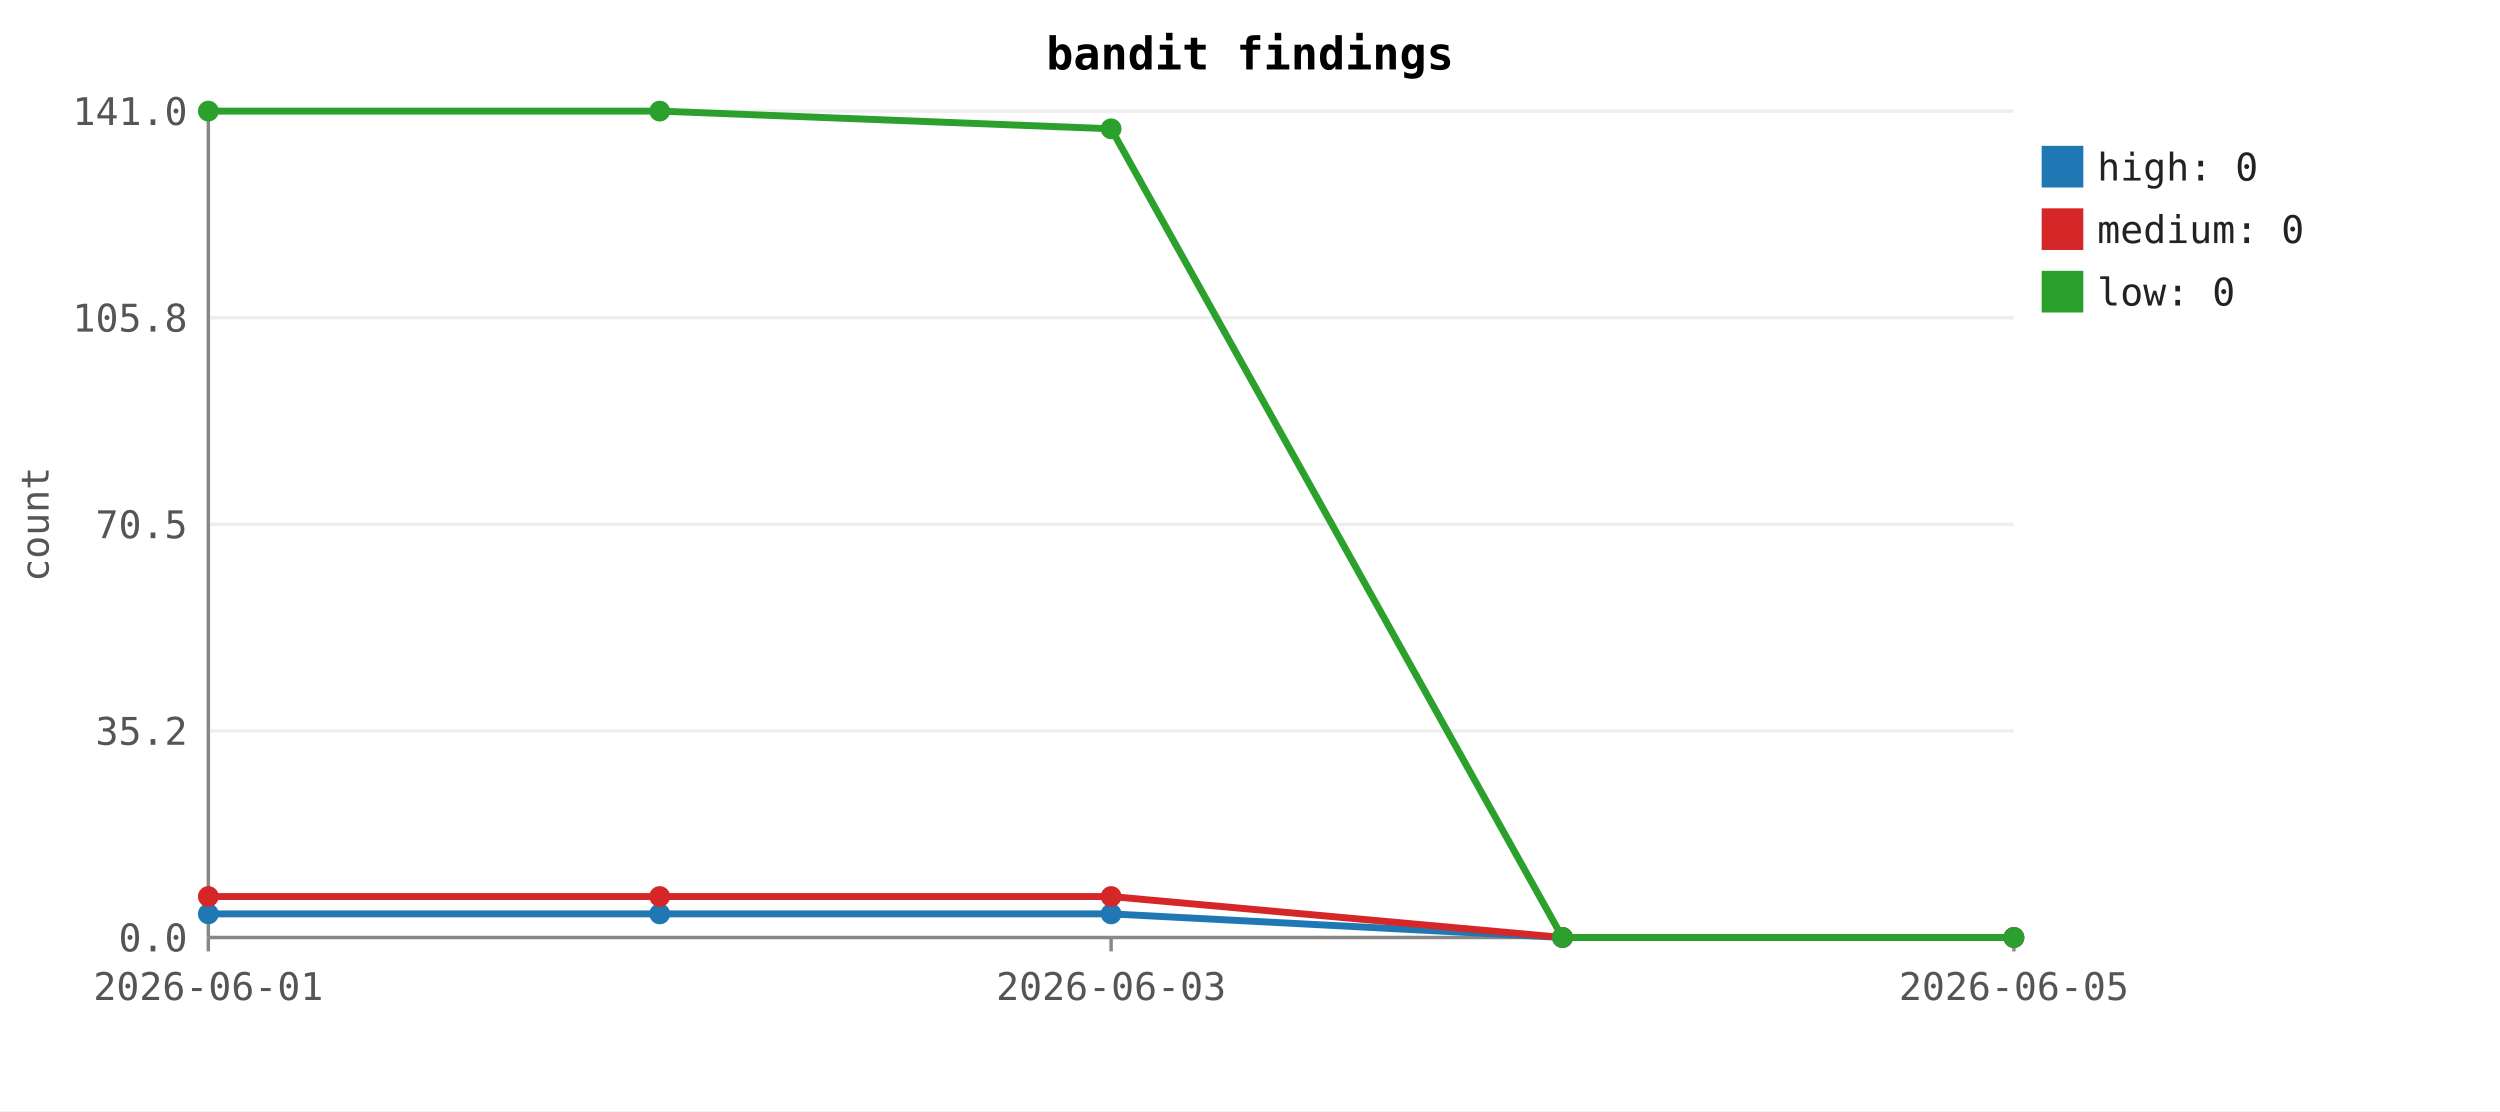
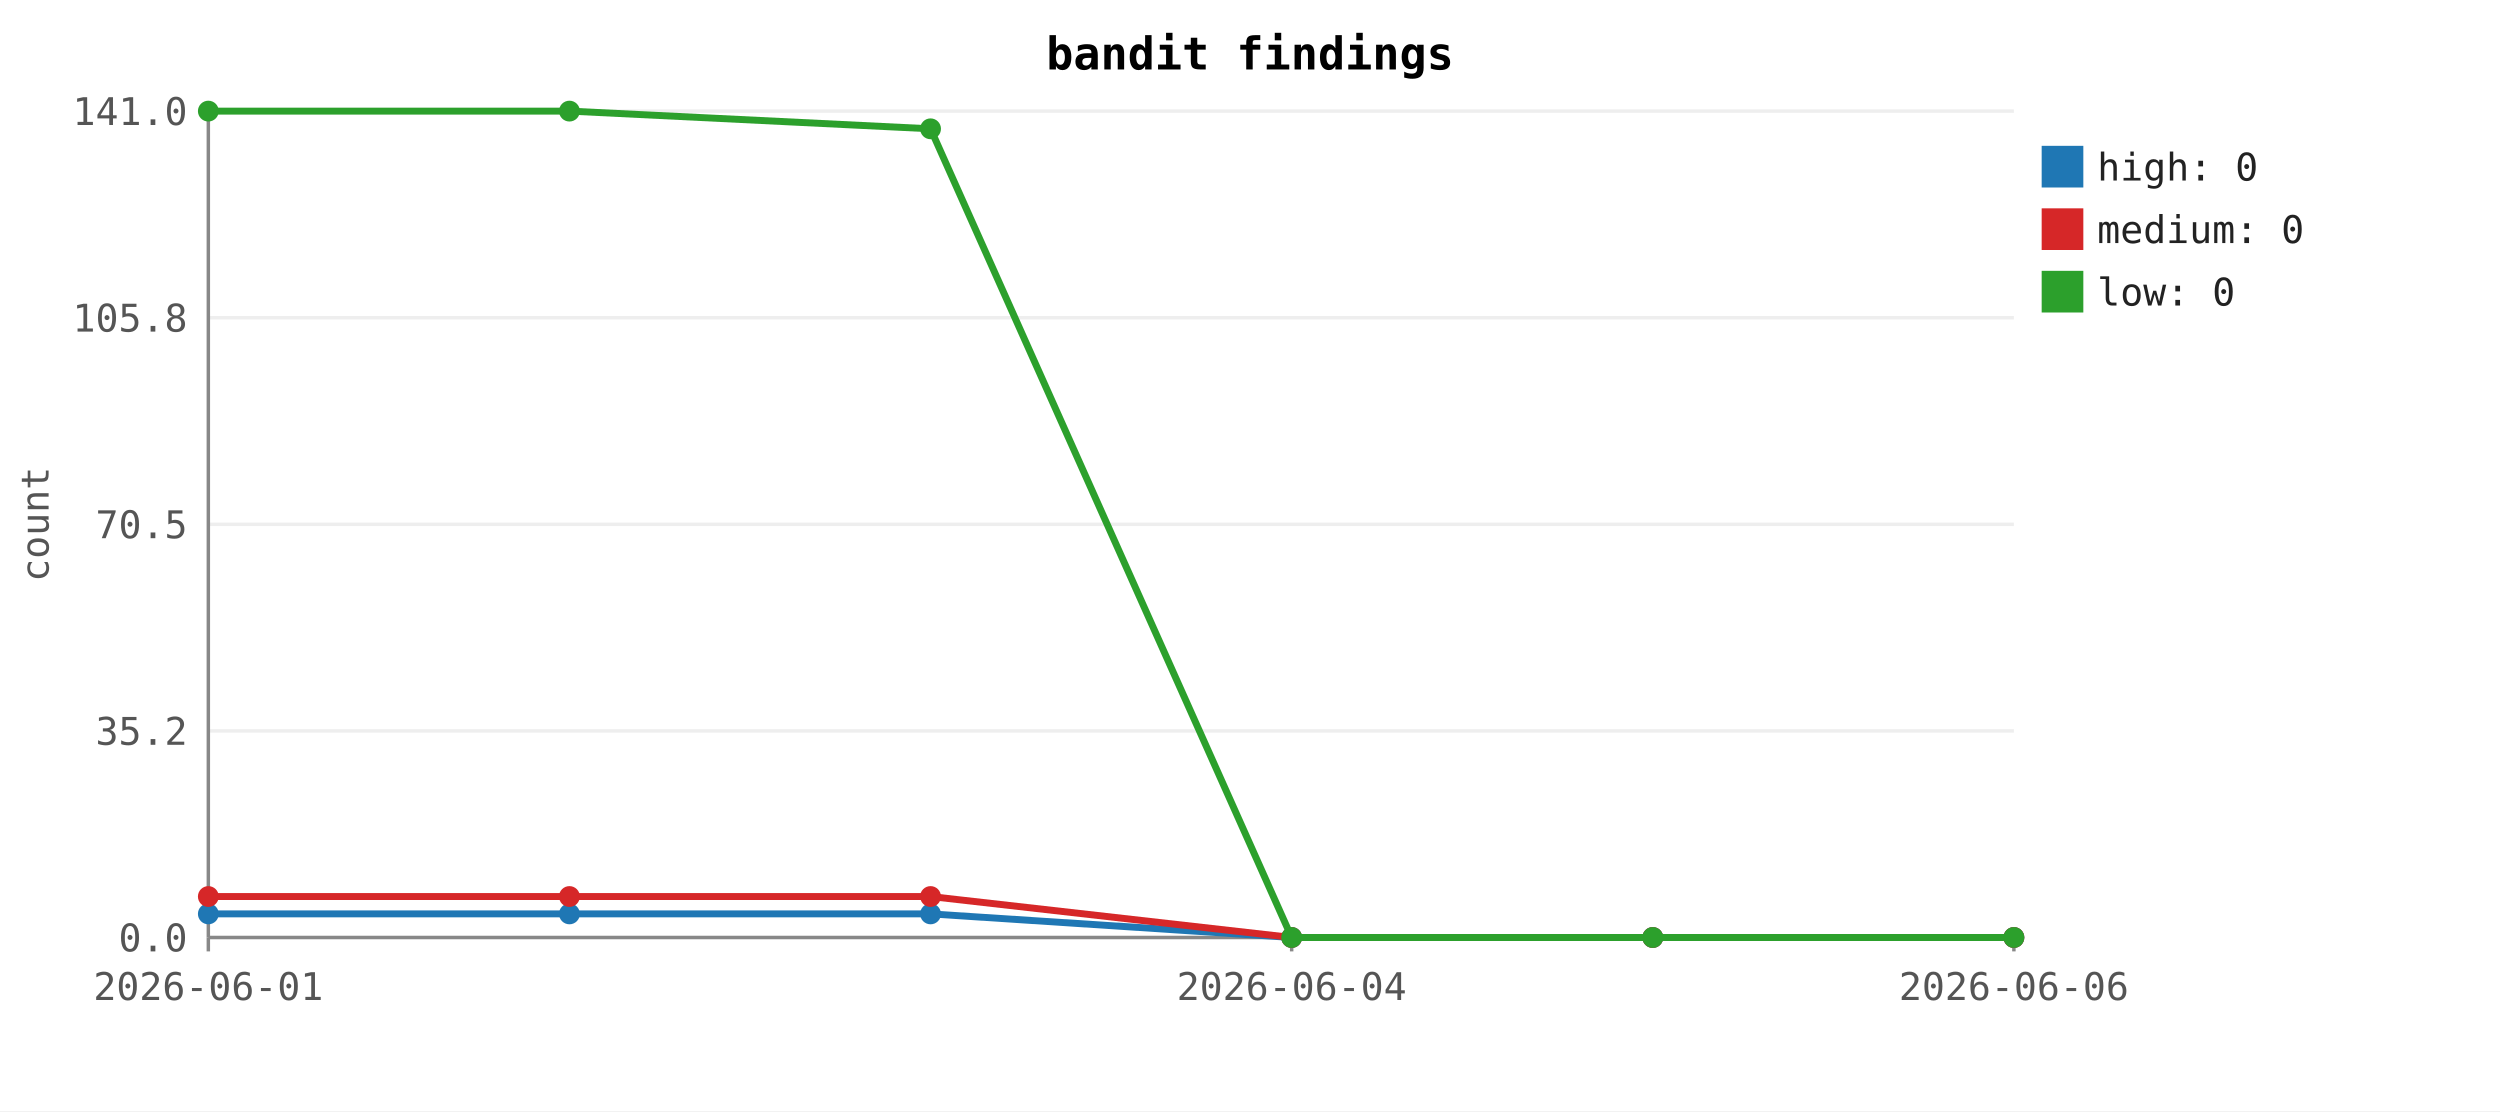
<svg xmlns="http://www.w3.org/2000/svg" viewBox="0 0 720 320" font-family="monospace" font-size="11">
  <rect width="100%" height="100%" fill="white" />
  <text x="360" y="20" text-anchor="middle" font-weight="bold" font-size="13">bandit findings</text>
  <line x1="60" y1="270.0" x2="580" y2="270.0" stroke="#eee" />
  <text x="54" y="274.0" text-anchor="end" fill="#555">0.0</text>
  <line x1="60" y1="210.5" x2="580" y2="210.5" stroke="#eee" />
  <text x="54" y="214.5" text-anchor="end" fill="#555">35.2</text>
  <line x1="60" y1="151.0" x2="580" y2="151.0" stroke="#eee" />
  <text x="54" y="155.0" text-anchor="end" fill="#555">70.5</text>
  <line x1="60" y1="91.5" x2="580" y2="91.5" stroke="#eee" />
  <text x="54" y="95.5" text-anchor="end" fill="#555">105.8</text>
  <line x1="60" y1="32.0" x2="580" y2="32.0" stroke="#eee" />
  <text x="54" y="36.0" text-anchor="end" fill="#555">141.0</text>
  <line x1="60" y1="32" x2="60" y2="270" stroke="#888" />
  <line x1="60" y1="270" x2="580" y2="270" stroke="#888" />
  <line x1="60.0" y1="270" x2="60.0" y2="274" stroke="#888" />
  <text x="60.0" y="288" text-anchor="middle" fill="#555">2026-06-01</text>
-   <line x1="320.0" y1="270" x2="320.0" y2="274" stroke="#888" />
-   <text x="320.0" y="288" text-anchor="middle" fill="#555">2026-06-03</text>
+   <line x1="372.0" y1="270" x2="372.0" y2="274" stroke="#888" />
+   <text x="372.0" y="288" text-anchor="middle" fill="#555">2026-06-04</text>
  <line x1="580.0" y1="270" x2="580.0" y2="274" stroke="#888" />
-   <text x="580.0" y="288" text-anchor="middle" fill="#555">2026-06-05</text>
+   <text x="580.0" y="288" text-anchor="middle" fill="#555">2026-06-06</text>
  <text x="14" y="151" text-anchor="middle" transform="rotate(-90 14 151)" fill="#555">count</text>
-   <path d="M60.0,263.2 L190.0,263.2 L320.0,263.2 L450.0,270.0 L580.0,270.0" fill="none" stroke="#1f77b4" stroke-width="2" />
+   <path d="M60.0,263.2 L164.0,263.2 L268.0,263.2 L372.0,270.0 L476.0,270.0 L580.0,270.0" fill="none" stroke="#1f77b4" stroke-width="2" />
  <circle cx="60.0" cy="263.2" r="3" fill="#1f77b4" />
-   <circle cx="190.0" cy="263.2" r="3" fill="#1f77b4" />
-   <circle cx="320.0" cy="263.2" r="3" fill="#1f77b4" />
-   <circle cx="450.0" cy="270.0" r="3" fill="#1f77b4" />
+   <circle cx="164.0" cy="263.2" r="3" fill="#1f77b4" />
+   <circle cx="268.0" cy="263.2" r="3" fill="#1f77b4" />
+   <circle cx="372.0" cy="270.0" r="3" fill="#1f77b4" />
+   <circle cx="476.0" cy="270.0" r="3" fill="#1f77b4" />
  <circle cx="580.0" cy="270.0" r="3" fill="#1f77b4" />
  <rect x="588" y="42" width="12" height="12" fill="#1f77b4" />
  <text x="604" y="52" fill="#222">high: 0</text>
-   <path d="M60.0,258.2 L190.0,258.2 L320.0,258.2 L450.0,270.0 L580.0,270.0" fill="none" stroke="#d62728" stroke-width="2" />
+   <path d="M60.0,258.2 L164.0,258.2 L268.0,258.2 L372.0,270.0 L476.0,270.0 L580.0,270.0" fill="none" stroke="#d62728" stroke-width="2" />
  <circle cx="60.0" cy="258.2" r="3" fill="#d62728" />
-   <circle cx="190.0" cy="258.2" r="3" fill="#d62728" />
-   <circle cx="320.0" cy="258.2" r="3" fill="#d62728" />
-   <circle cx="450.0" cy="270.0" r="3" fill="#d62728" />
+   <circle cx="164.0" cy="258.2" r="3" fill="#d62728" />
+   <circle cx="268.0" cy="258.2" r="3" fill="#d62728" />
+   <circle cx="372.0" cy="270.0" r="3" fill="#d62728" />
+   <circle cx="476.0" cy="270.0" r="3" fill="#d62728" />
  <circle cx="580.0" cy="270.0" r="3" fill="#d62728" />
  <rect x="588" y="60" width="12" height="12" fill="#d62728" />
  <text x="604" y="70" fill="#222">medium: 0</text>
-   <path d="M60.0,32.0 L190.0,32.0 L320.0,37.1 L450.0,270.0 L580.0,270.0" fill="none" stroke="#2ca02c" stroke-width="2" />
+   <path d="M60.0,32.0 L164.0,32.0 L268.0,37.1 L372.0,270.0 L476.0,270.0 L580.0,270.0" fill="none" stroke="#2ca02c" stroke-width="2" />
  <circle cx="60.0" cy="32.0" r="3" fill="#2ca02c" />
-   <circle cx="190.0" cy="32.0" r="3" fill="#2ca02c" />
-   <circle cx="320.0" cy="37.1" r="3" fill="#2ca02c" />
-   <circle cx="450.0" cy="270.0" r="3" fill="#2ca02c" />
+   <circle cx="164.0" cy="32.0" r="3" fill="#2ca02c" />
+   <circle cx="268.0" cy="37.1" r="3" fill="#2ca02c" />
+   <circle cx="372.0" cy="270.0" r="3" fill="#2ca02c" />
+   <circle cx="476.0" cy="270.0" r="3" fill="#2ca02c" />
  <circle cx="580.0" cy="270.0" r="3" fill="#2ca02c" />
  <rect x="588" y="78" width="12" height="12" fill="#2ca02c" />
  <text x="604" y="88" fill="#222">low: 0</text>
</svg>
